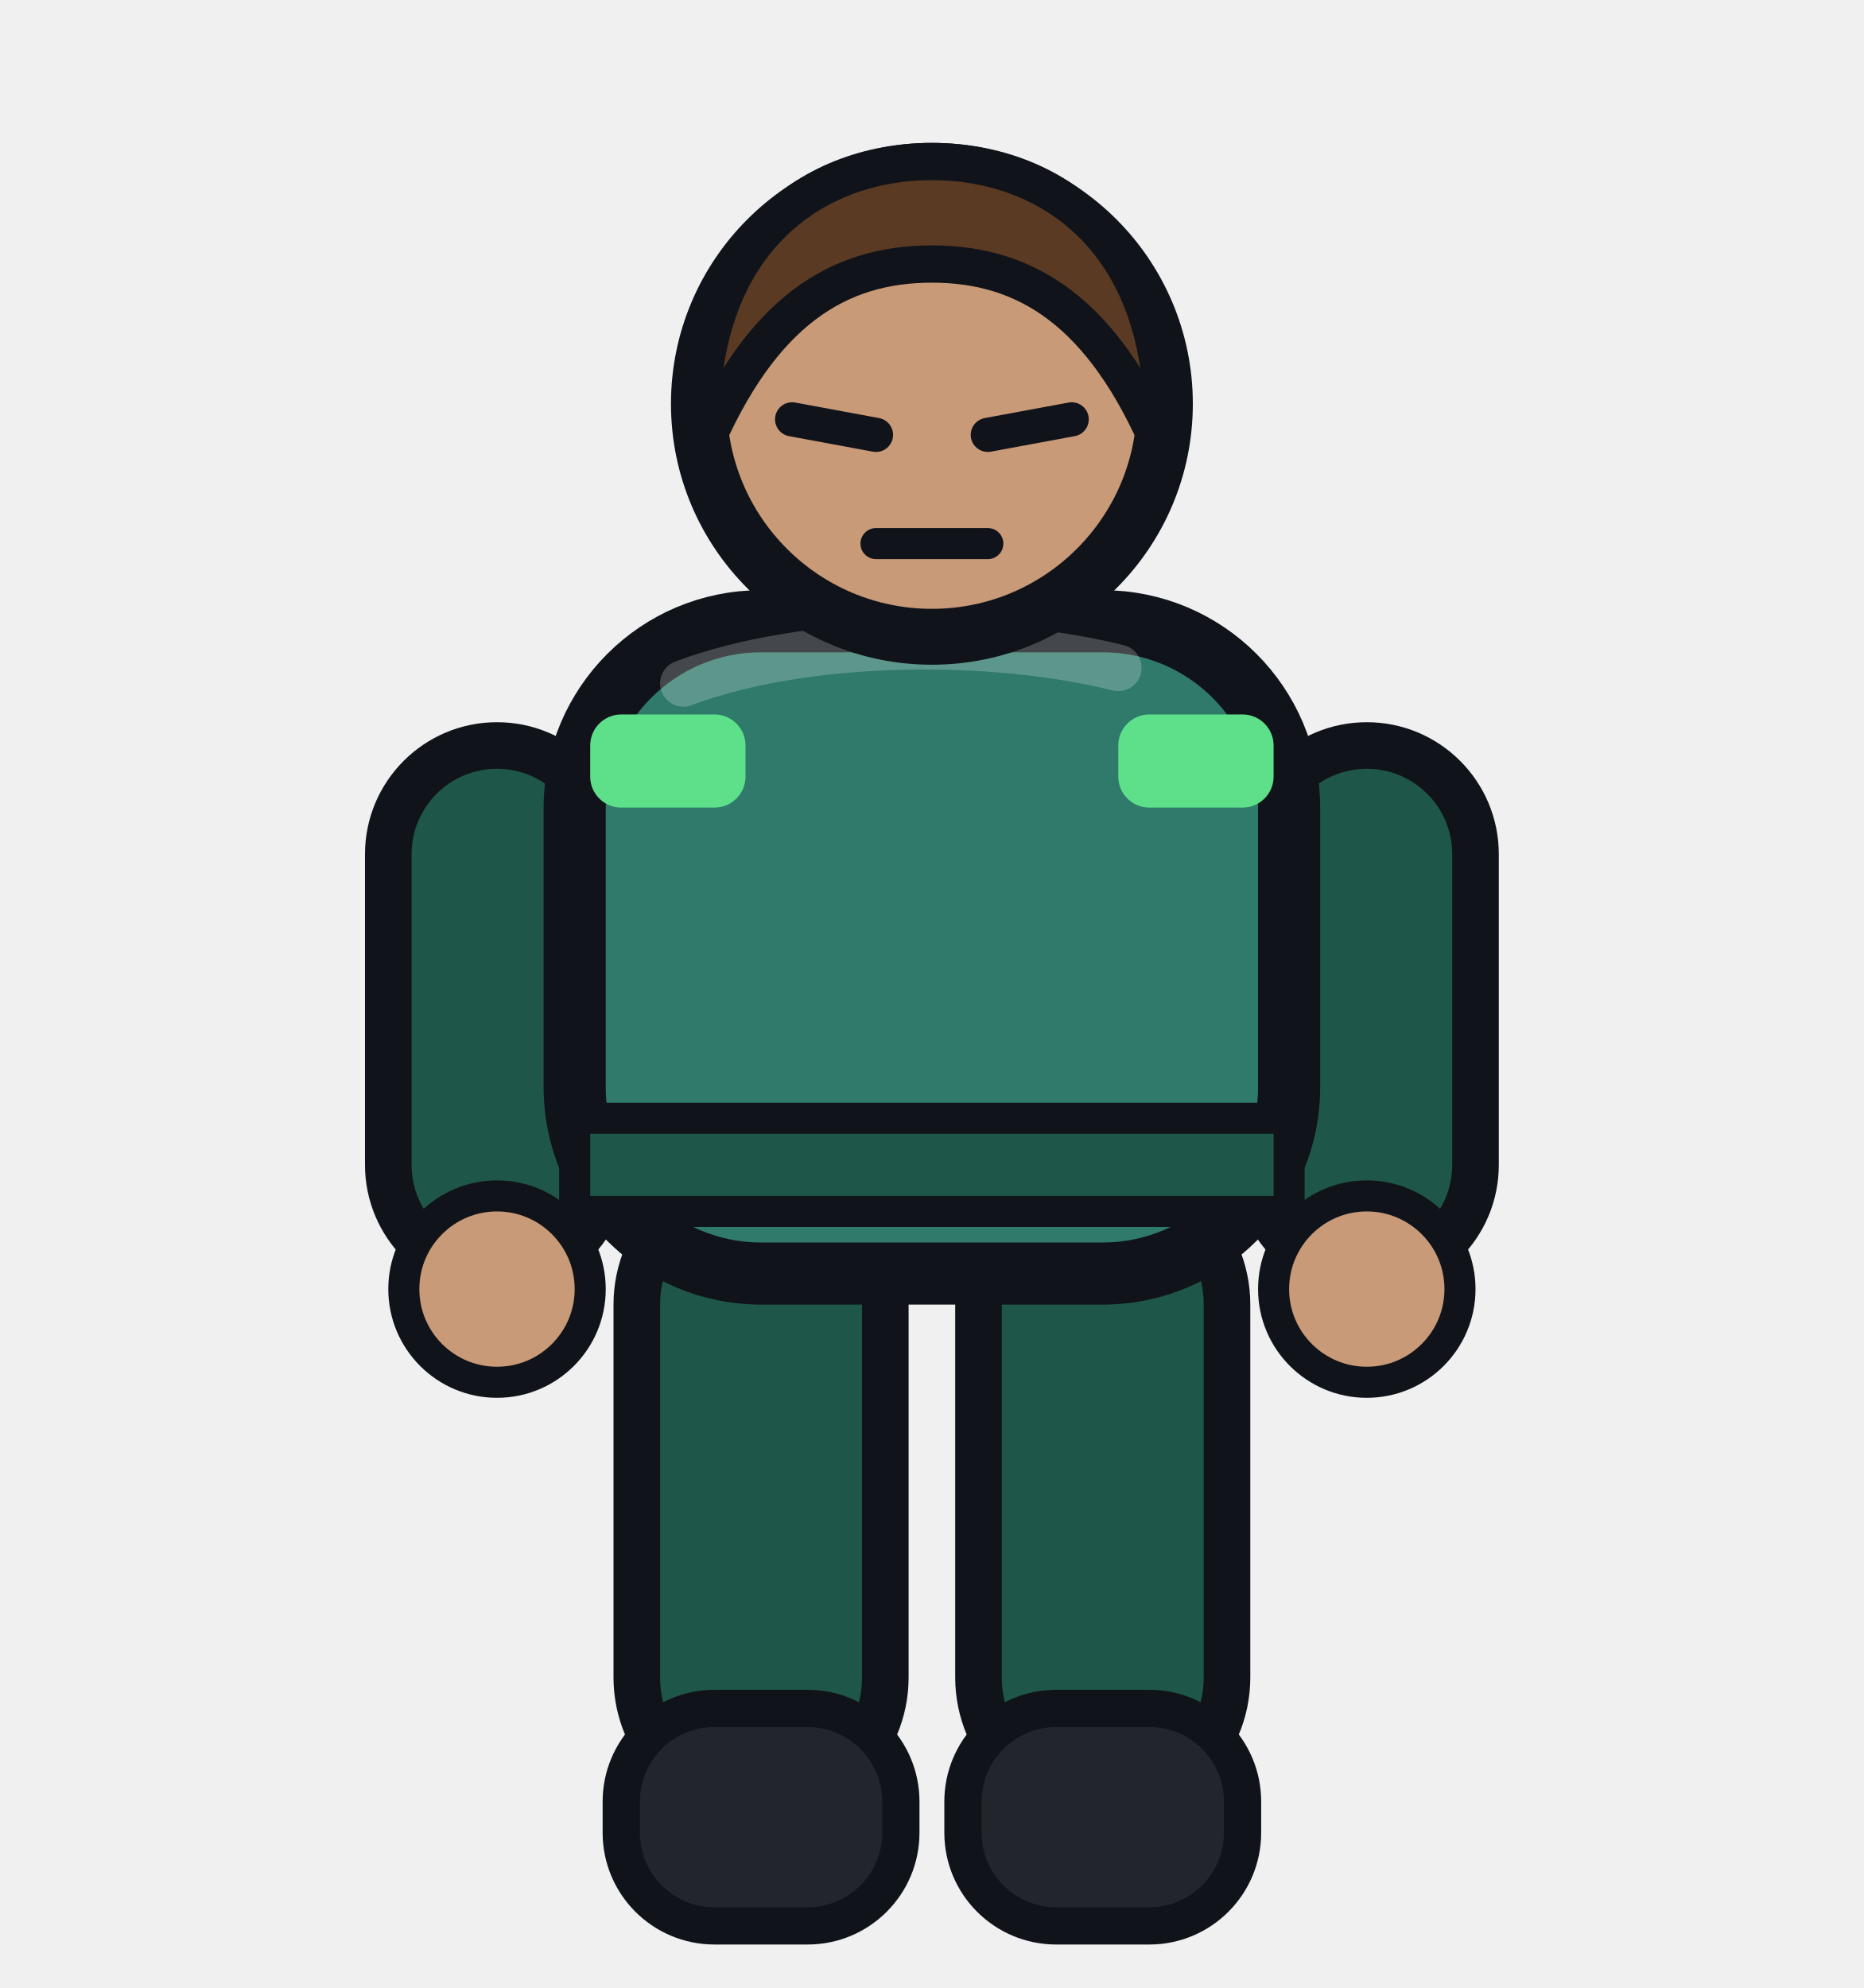
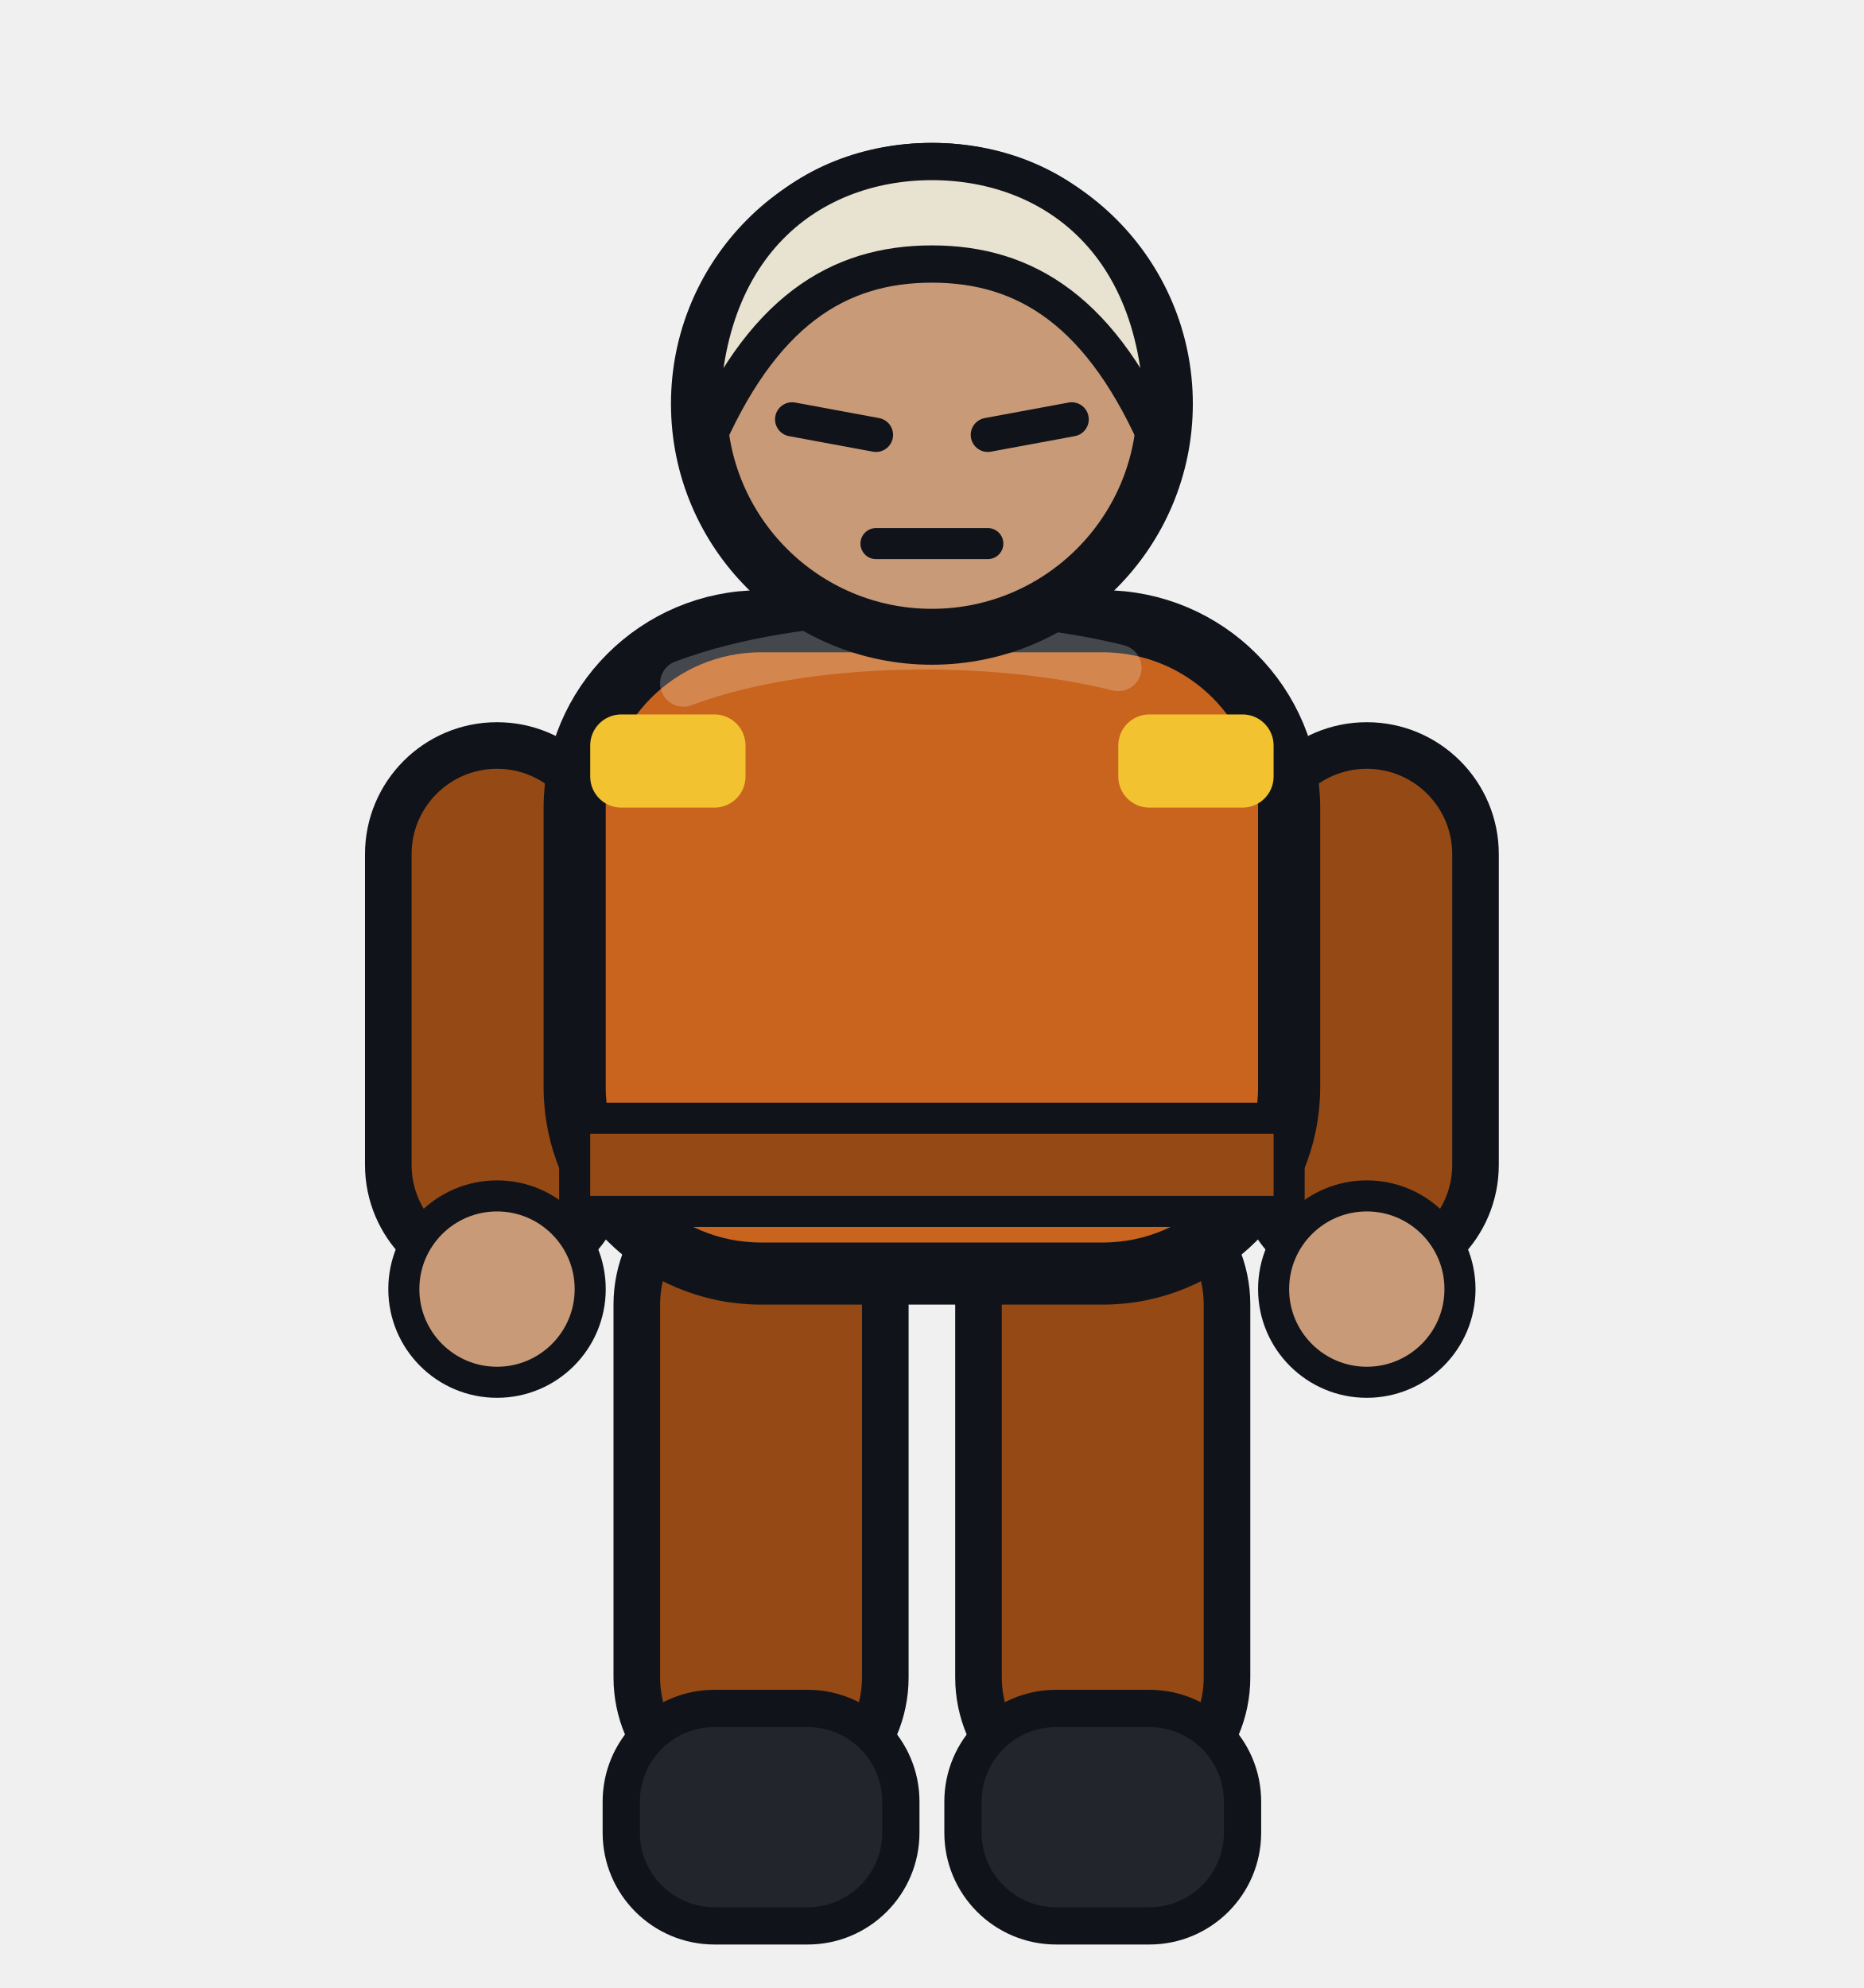
<svg xmlns="http://www.w3.org/2000/svg" width="60" height="64" viewBox="-30 -32 60 64">
  <g id="base">
-     <rect x="-9.5" y="6" width="8" height="20" rx="4" fill="#1f564a" stroke="#10141a" stroke-width="1.5" />
+     <rect x="-9.5" y="6" width="8" height="20" rx="4" fill="#954914" stroke="#10141a" stroke-width="1.5" />
    <rect x="-10" y="23" width="9" height="7" rx="3" fill="#22262c" stroke="#10141a" stroke-width="1.2" />
-     <rect x="1.5" y="6" width="8" height="20" rx="4" fill="#1f564a" stroke="#10141a" stroke-width="1.5" />
+     <rect x="1.5" y="6" width="8" height="20" rx="4" fill="#954914" stroke="#10141a" stroke-width="1.5" />
    <rect x="1" y="23" width="9" height="7" rx="3" fill="#22262c" stroke="#10141a" stroke-width="1.2" />
-     <rect x="-17.5" y="-8" width="7" height="17" rx="3.5" fill="#1f564a" stroke="#10141a" stroke-width="1.5" />
+     <rect x="-17.5" y="-8" width="7" height="17" rx="3.5" fill="#954914" stroke="#10141a" stroke-width="1.5" />
    <circle cx="-14" cy="9.5" r="3" fill="#c99a78" stroke="#10141a" stroke-width="1" />
-     <rect x="10.5" y="-8" width="7" height="17" rx="3.5" fill="#1f564a" stroke="#10141a" stroke-width="1.5" />
+     <rect x="10.5" y="-8" width="7" height="17" rx="3.5" fill="#954914" stroke="#10141a" stroke-width="1.5" />
    <circle cx="14" cy="9.5" r="3" fill="#c99a78" stroke="#10141a" stroke-width="1" />
-     <rect x="-11.5" y="-12" width="23" height="21" rx="6" fill="#2f7a6a" stroke="#10141a" stroke-width="2" />
+     <rect x="-11.5" y="-12" width="23" height="21" rx="6" fill="#c8641e" stroke="#10141a" stroke-width="2" />
    <path d="M-8,-10 C-4,-11.5 2,-11.5 6,-10.5" fill="none" stroke="#ffffff" stroke-width="1.5" stroke-linejoin="round" stroke-linecap="round" opacity="0.22" />
-     <rect x="-11" y="-9" width="5" height="3" rx="1" fill="#5ee08a" />
-     <rect x="6" y="-9" width="5" height="3" rx="1" fill="#5ee08a" />
-     <rect x="-11.5" y="4" width="23" height="3" fill="#1f564a" stroke="#10141a" stroke-width="1" />
+     <rect x="-11" y="-9" width="5" height="3" rx="1" fill="#f2c230" />
+     <rect x="6" y="-9" width="5" height="3" rx="1" fill="#f2c230" />
+     <rect x="-11.5" y="4" width="23" height="3" fill="#954914" stroke="#10141a" stroke-width="1" />
    <circle cx="0" cy="-19" r="7.5" fill="#c99a78" stroke="#10141a" stroke-width="1.8" />
-     <path d="M-7.4,-17.5 C-7.8,-24 -4,-26.8 0,-26.8 C4,-26.8 7.8,-24 7.4,-17.5 C5.5,-22 3,-23.5 0,-23.5 C-3,-23.5 -5.5,-22 -7.4,-17.5 Z" fill="#5a3a22" stroke="#10141a" stroke-width="1.2" stroke-linejoin="round" stroke-linecap="round" />
+     <path d="M-7.4,-17.5 C-7.8,-24 -4,-26.8 0,-26.8 C4,-26.8 7.8,-24 7.4,-17.5 C5.5,-22 3,-23.5 0,-23.5 C-3,-23.5 -5.5,-22 -7.4,-17.5 Z" fill="#e8e2d0" stroke="#10141a" stroke-width="1.2" stroke-linejoin="round" stroke-linecap="round" />
    <line x1="-4.5" y1="-18.5" x2="-1.8" y2="-18" stroke="#10141a" stroke-width="1.1" stroke-linecap="round" />
    <line x1="1.8" y1="-18" x2="4.5" y2="-18.5" stroke="#10141a" stroke-width="1.1" stroke-linecap="round" />
    <line x1="-1.8" y1="-14.5" x2="1.8" y2="-14.5" stroke="#10141a" stroke-width="1" stroke-linecap="round" />
  </g>
  <g id="meta">
    <circle id="collider" cx="0" cy="0" r="19.2" fill="none" stroke="none" />
  </g>
</svg>
